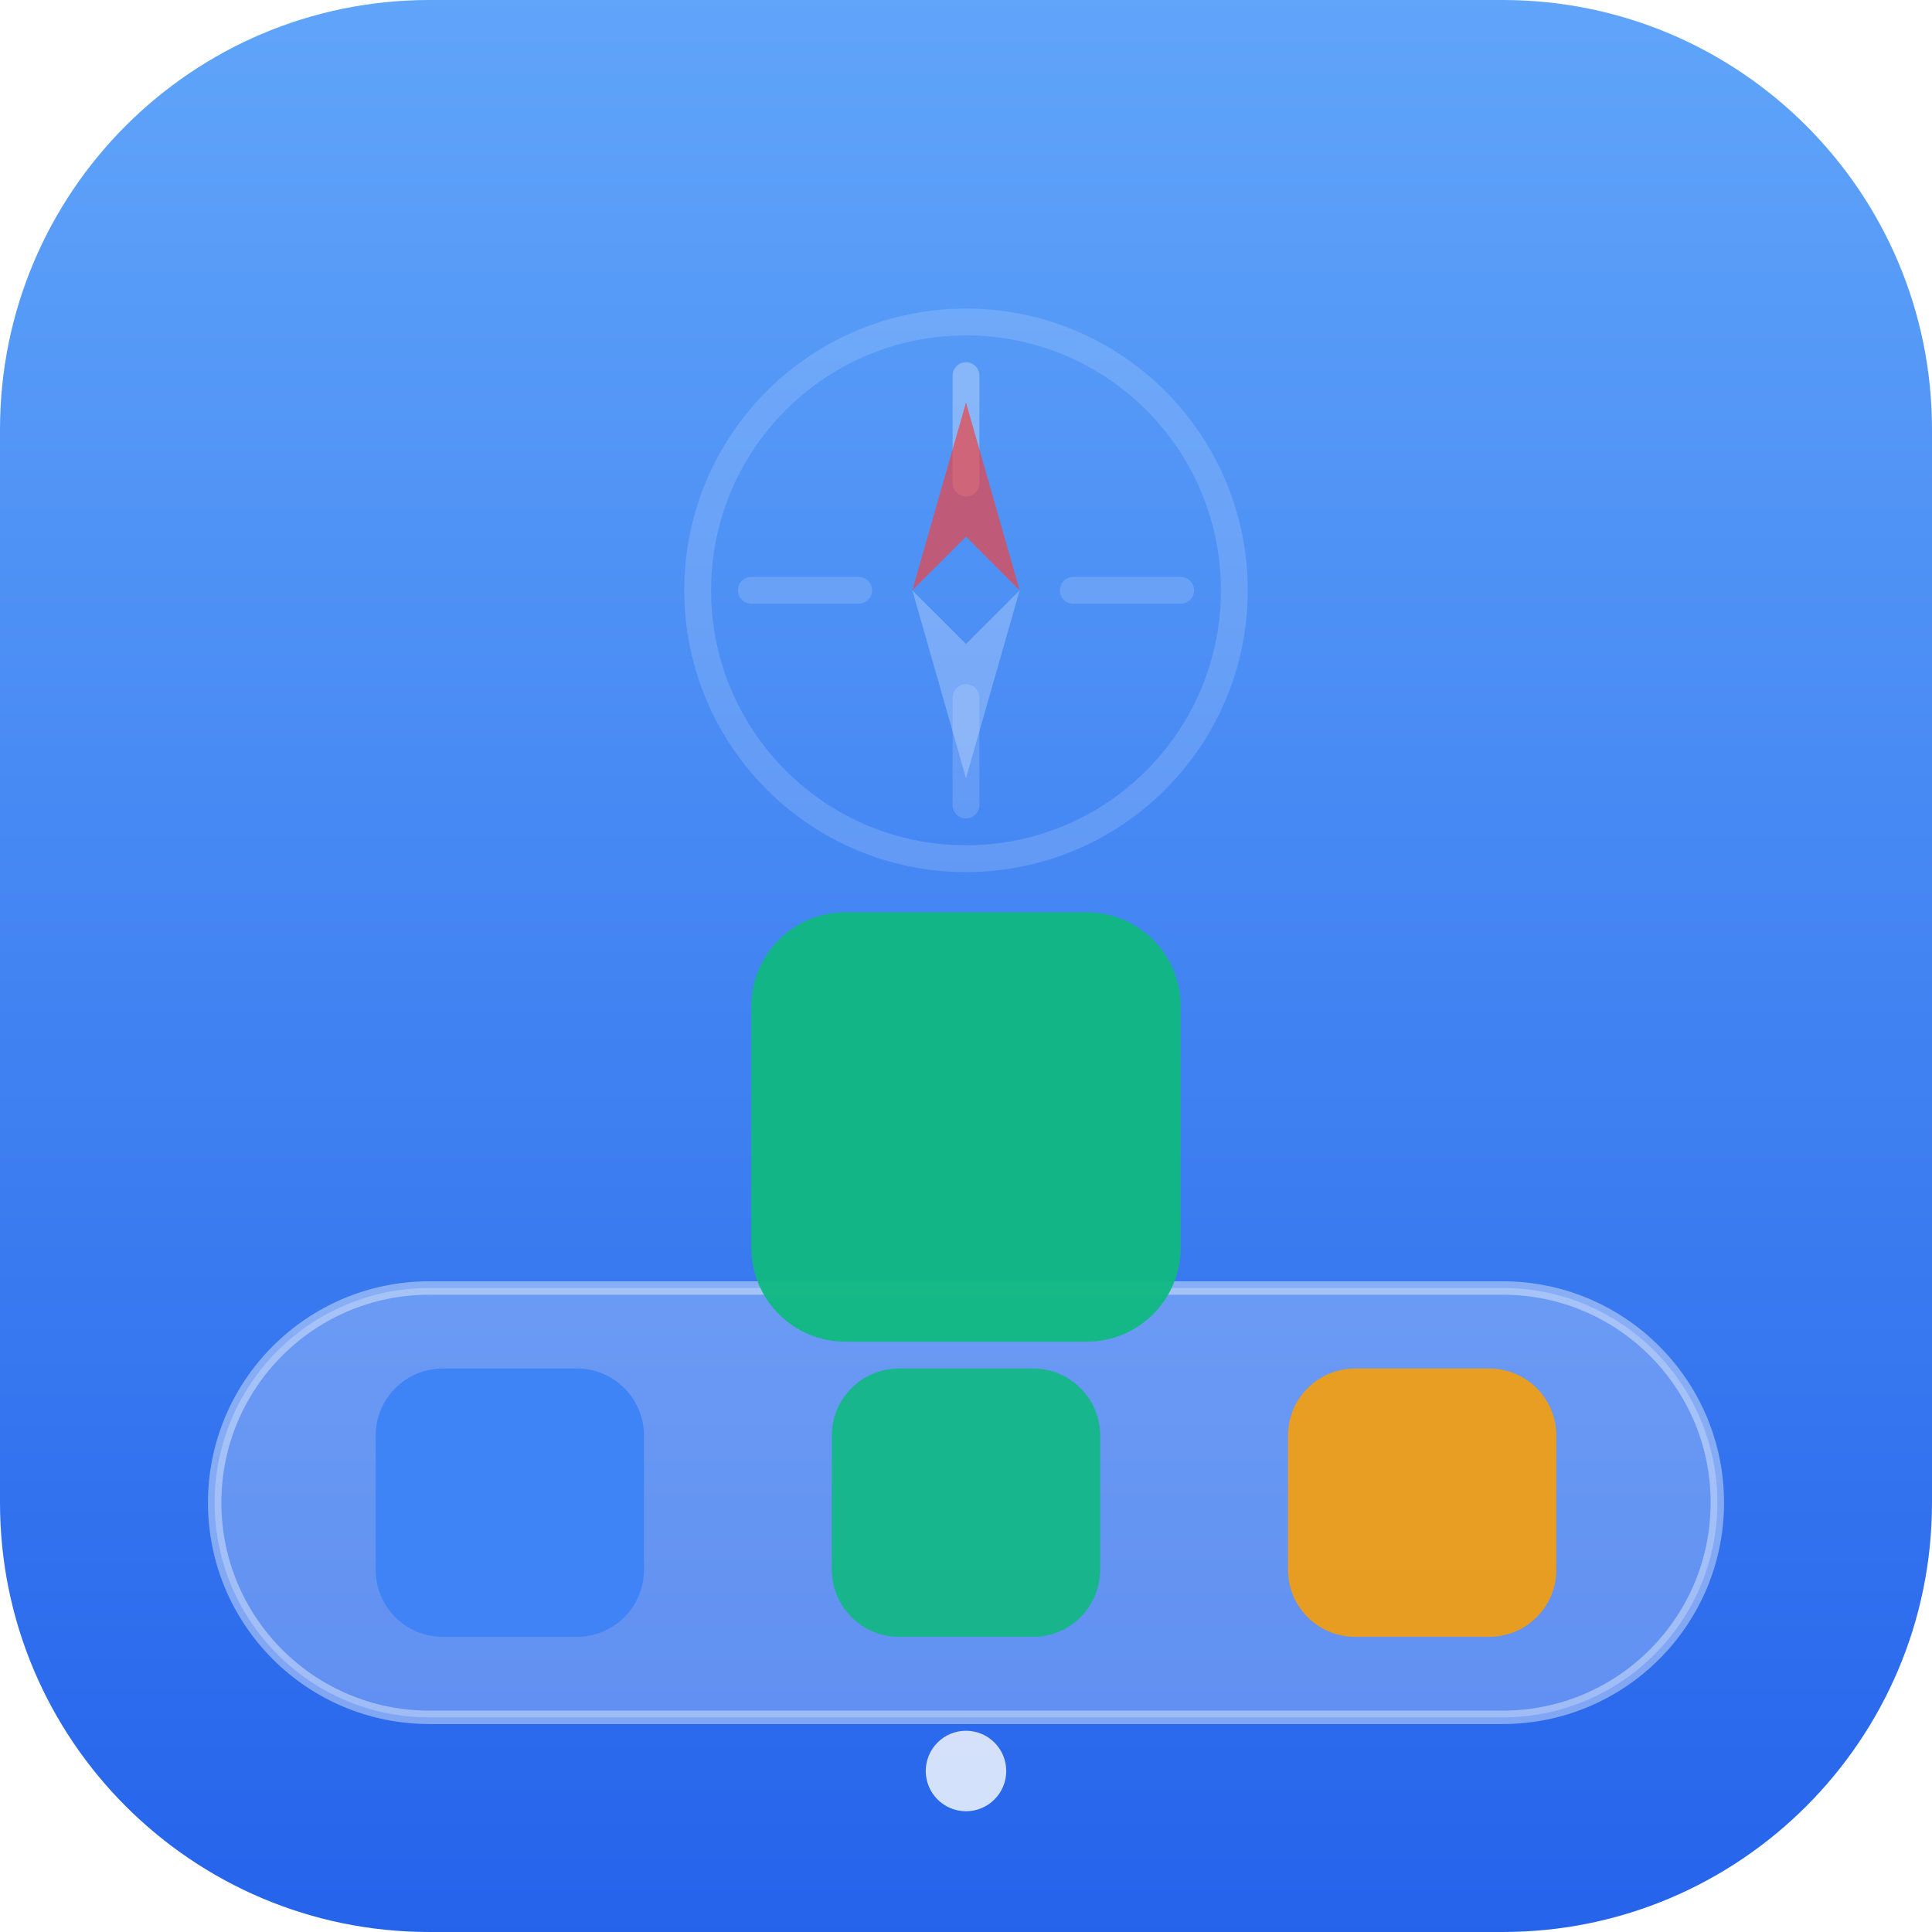
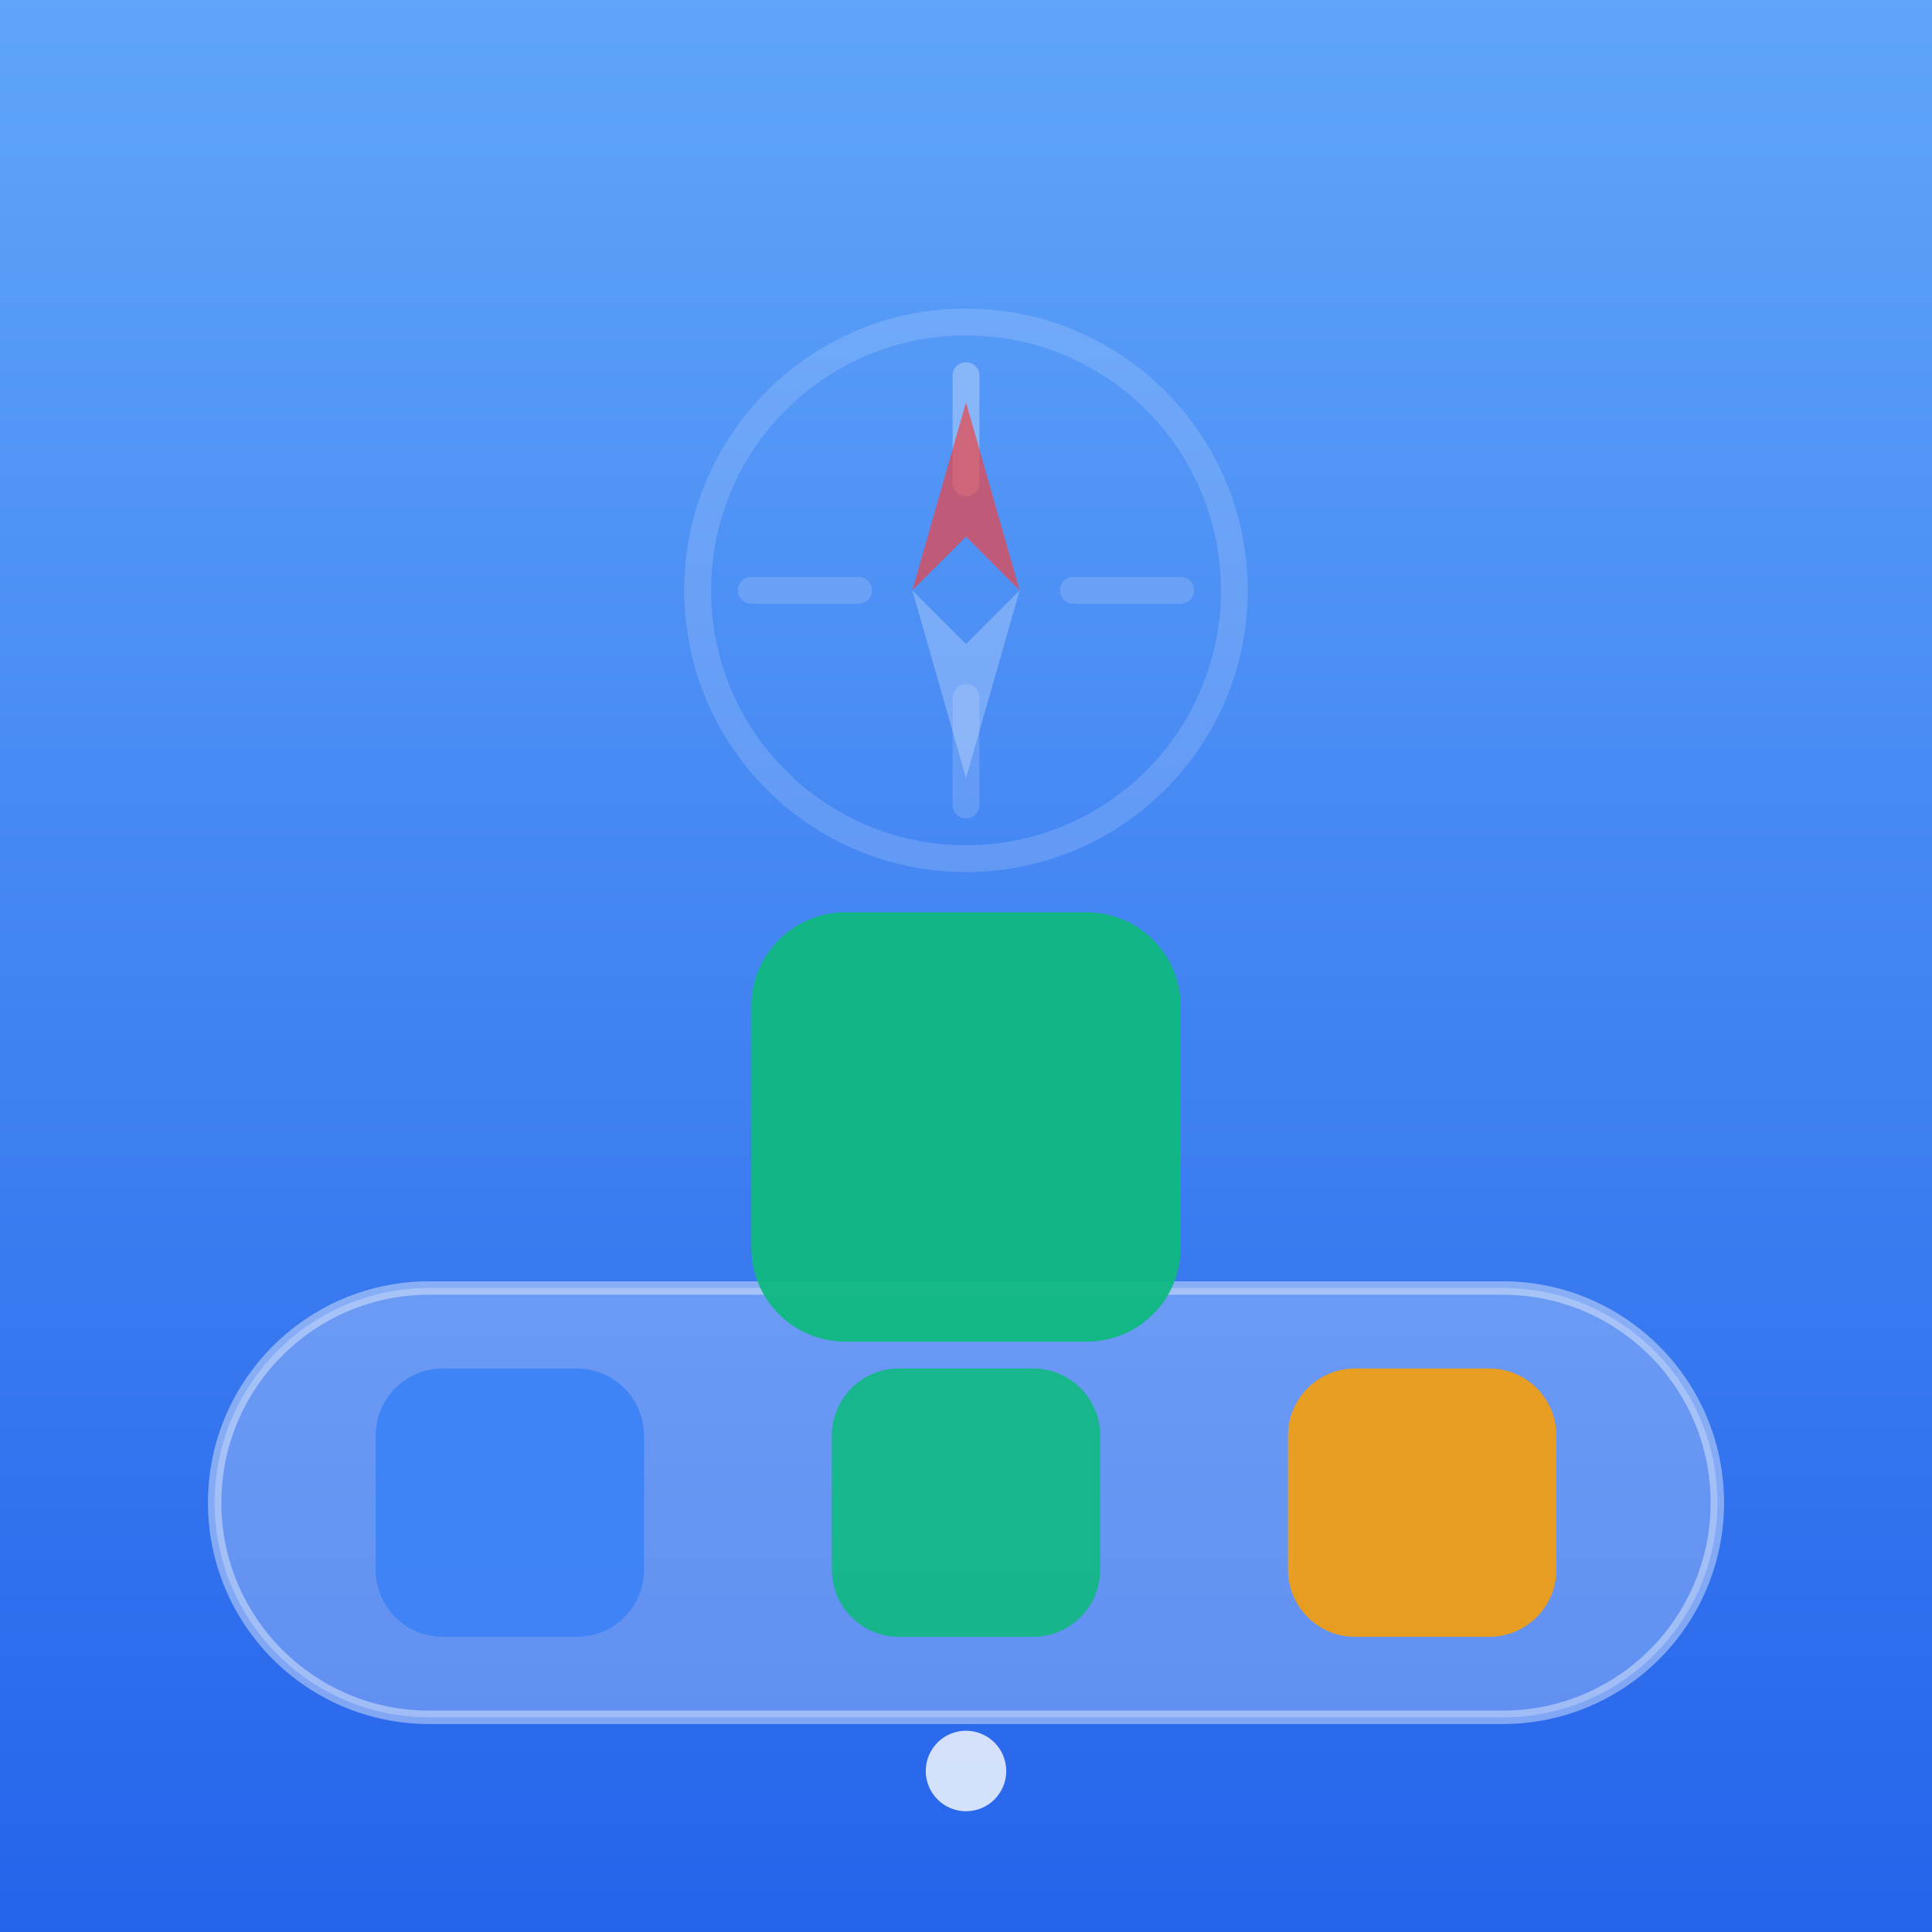
<svg xmlns="http://www.w3.org/2000/svg" viewBox="0 0 72 72" width="72" height="72">
  <defs>
    <linearGradient id="bg" x1="0" y1="0" x2="0" y2="1">
      <stop offset="0%" stop-color="#60a5fa" />
      <stop offset="100%" stop-color="#2563eb" />
    </linearGradient>
  </defs>
-   <rect width="72" height="72" fill="#ffffff" />
-   <rect width="72" height="72" rx="16" fill="url(#bg)" />
+   <rect width="72" height="72" fill="url(#bg)" />
  <rect x="8" y="48" width="56" height="16" rx="8" fill="#ffffff" fill-opacity="0.25" stroke="#ffffff" stroke-opacity="0.4" stroke-width="0.5" />
  <rect x="14" y="51" width="10" height="10" rx="2.5" fill="#3b82f6" opacity="0.9" />
  <rect x="31" y="51" width="10" height="10" rx="2.5" fill="#10b981" opacity="0.9" />
  <rect x="48" y="51" width="10" height="10" rx="2.5" fill="#f59e0b" opacity="0.9" />
  <rect x="28" y="34" width="16" height="16" rx="3.5" fill="#10b981" opacity="0.95" />
  <circle cx="36" cy="66" r="1.5" fill="#ffffff" fill-opacity="0.8" />
  <circle cx="36" cy="22" r="10" fill="none" stroke="#ffffff" stroke-opacity="0.15" stroke-width="1" />
  <line x1="36" y1="14" x2="36" y2="18" stroke="#ffffff" stroke-opacity="0.3" stroke-width="1" stroke-linecap="round" />
  <line x1="36" y1="26" x2="36" y2="30" stroke="#ffffff" stroke-opacity="0.15" stroke-width="1" stroke-linecap="round" />
  <line x1="28" y1="22" x2="32" y2="22" stroke="#ffffff" stroke-opacity="0.15" stroke-width="1" stroke-linecap="round" />
  <line x1="40" y1="22" x2="44" y2="22" stroke="#ffffff" stroke-opacity="0.15" stroke-width="1" stroke-linecap="round" />
  <polygon points="36,15 34,22 36,20 38,22" fill="#ef4444" fill-opacity="0.7" />
  <polygon points="36,29 34,22 36,24 38,22" fill="#ffffff" fill-opacity="0.25" />
</svg>
